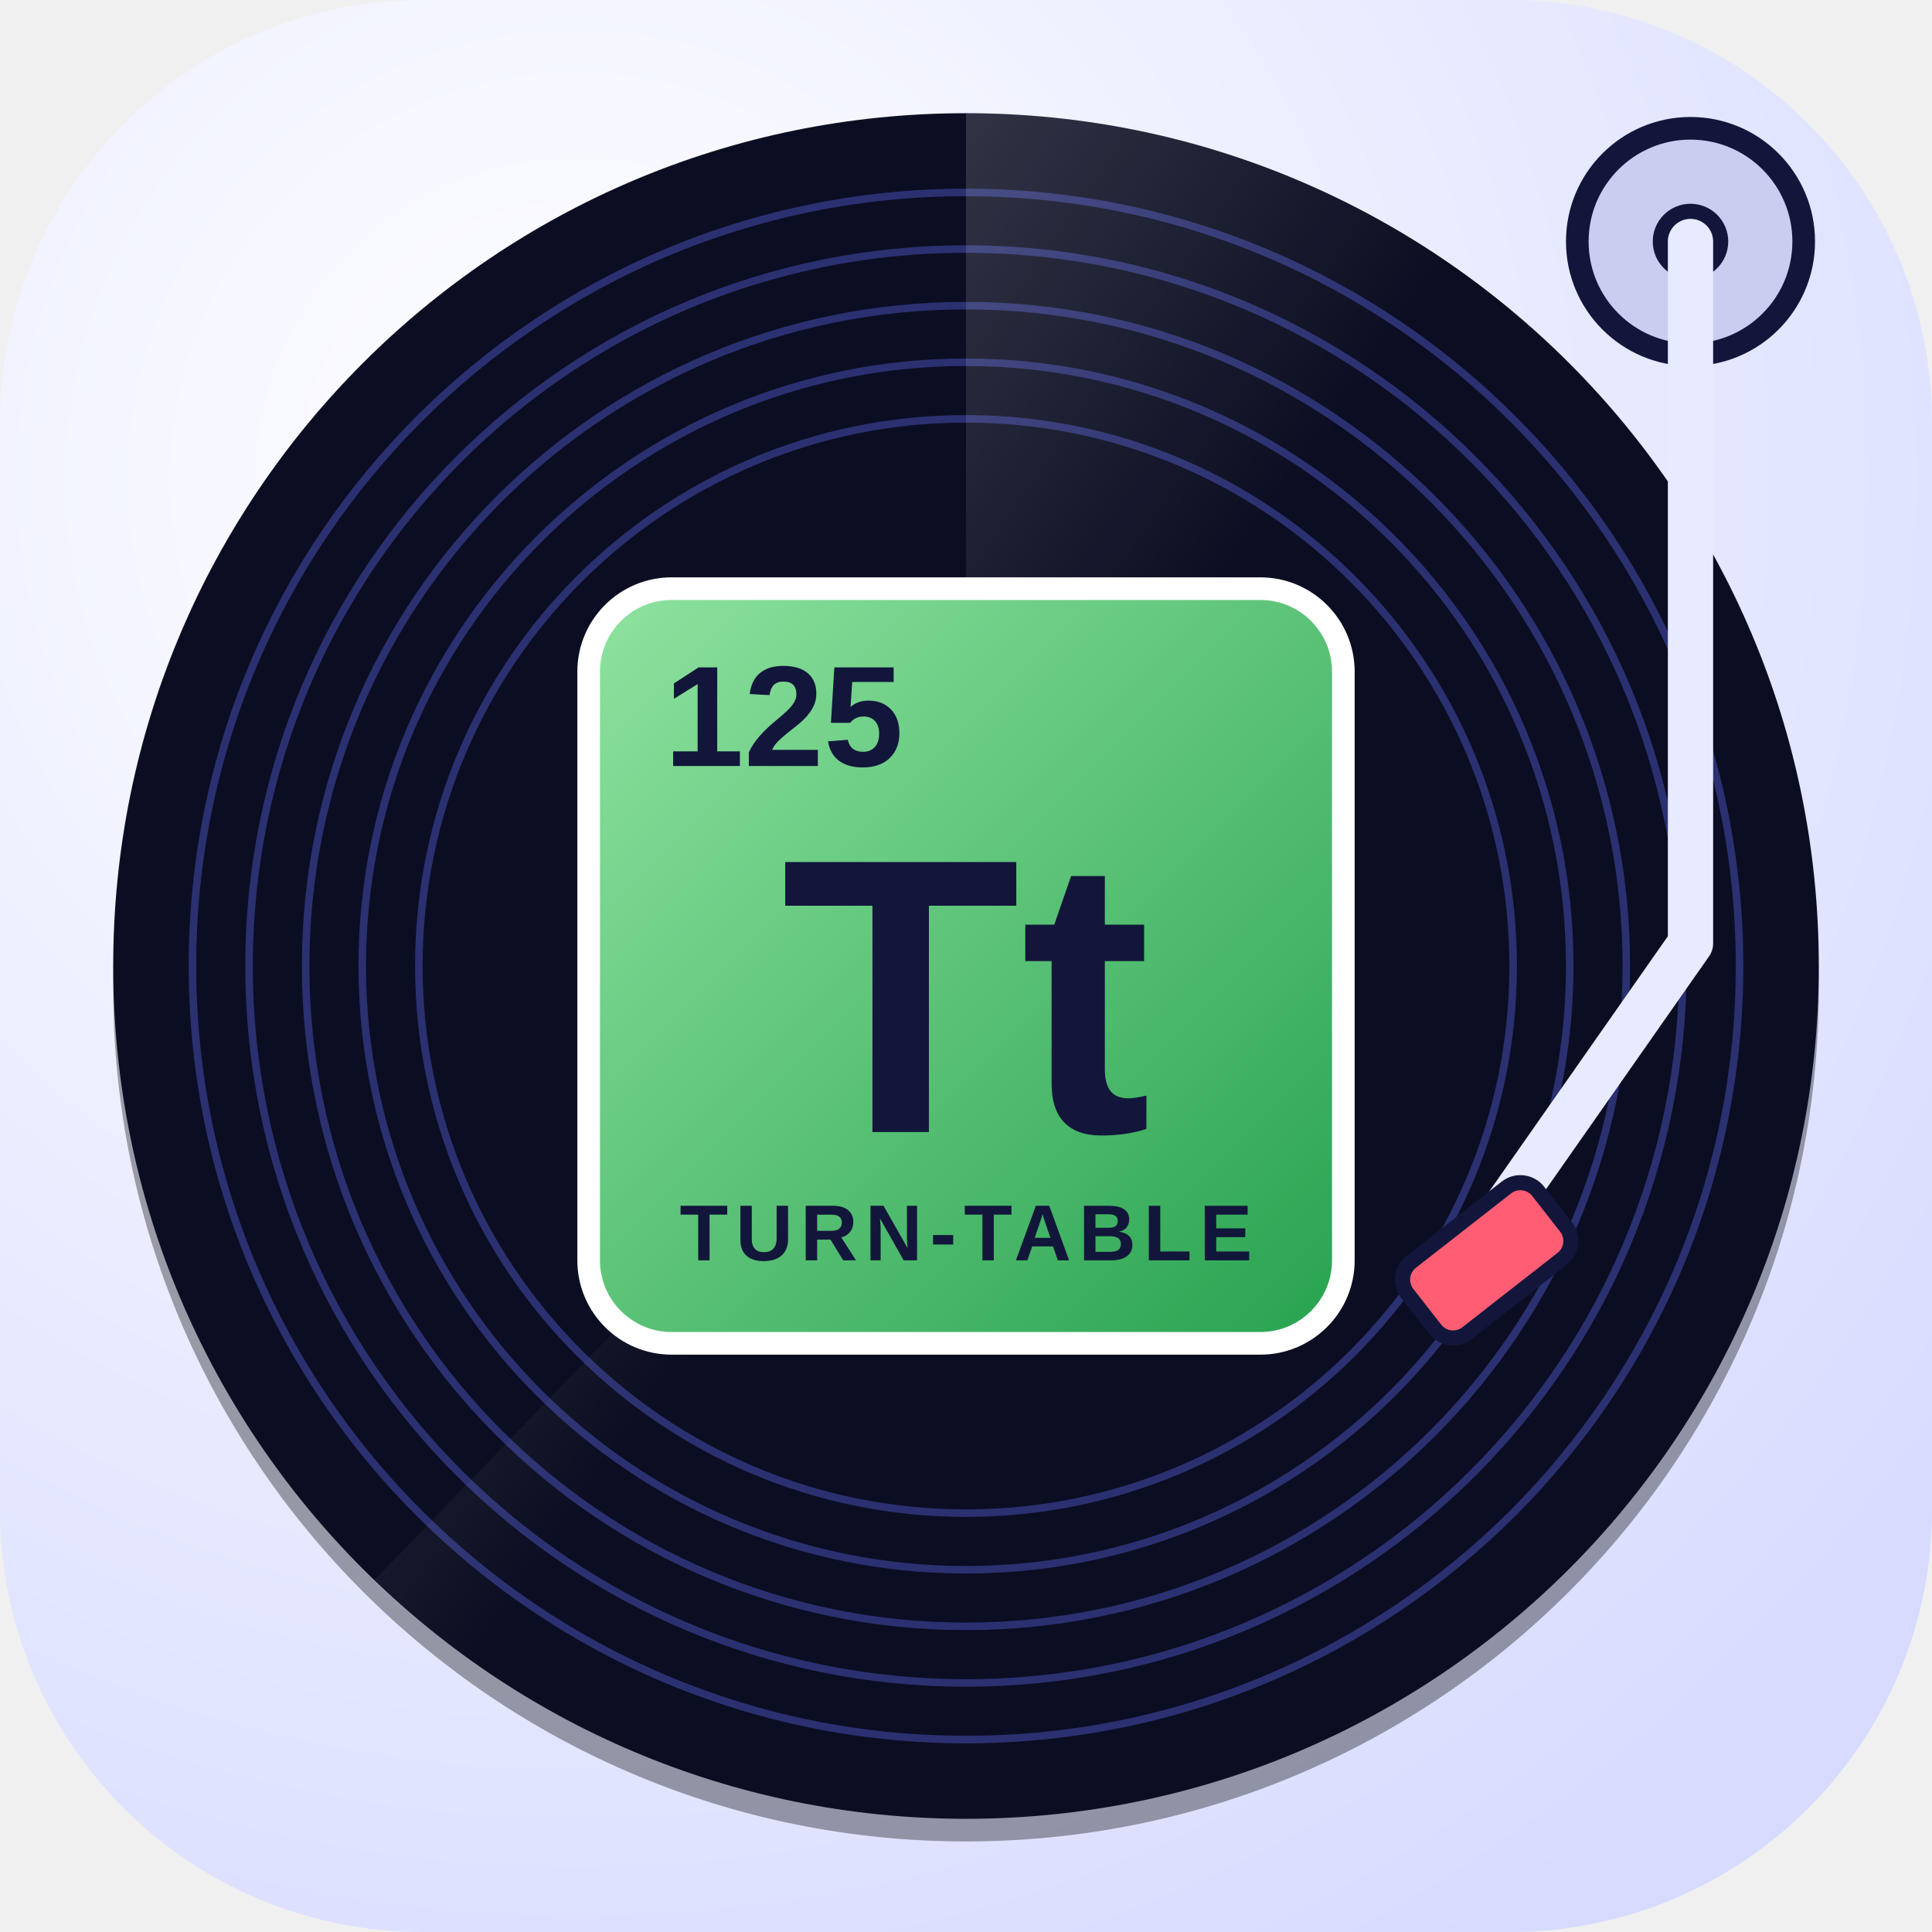
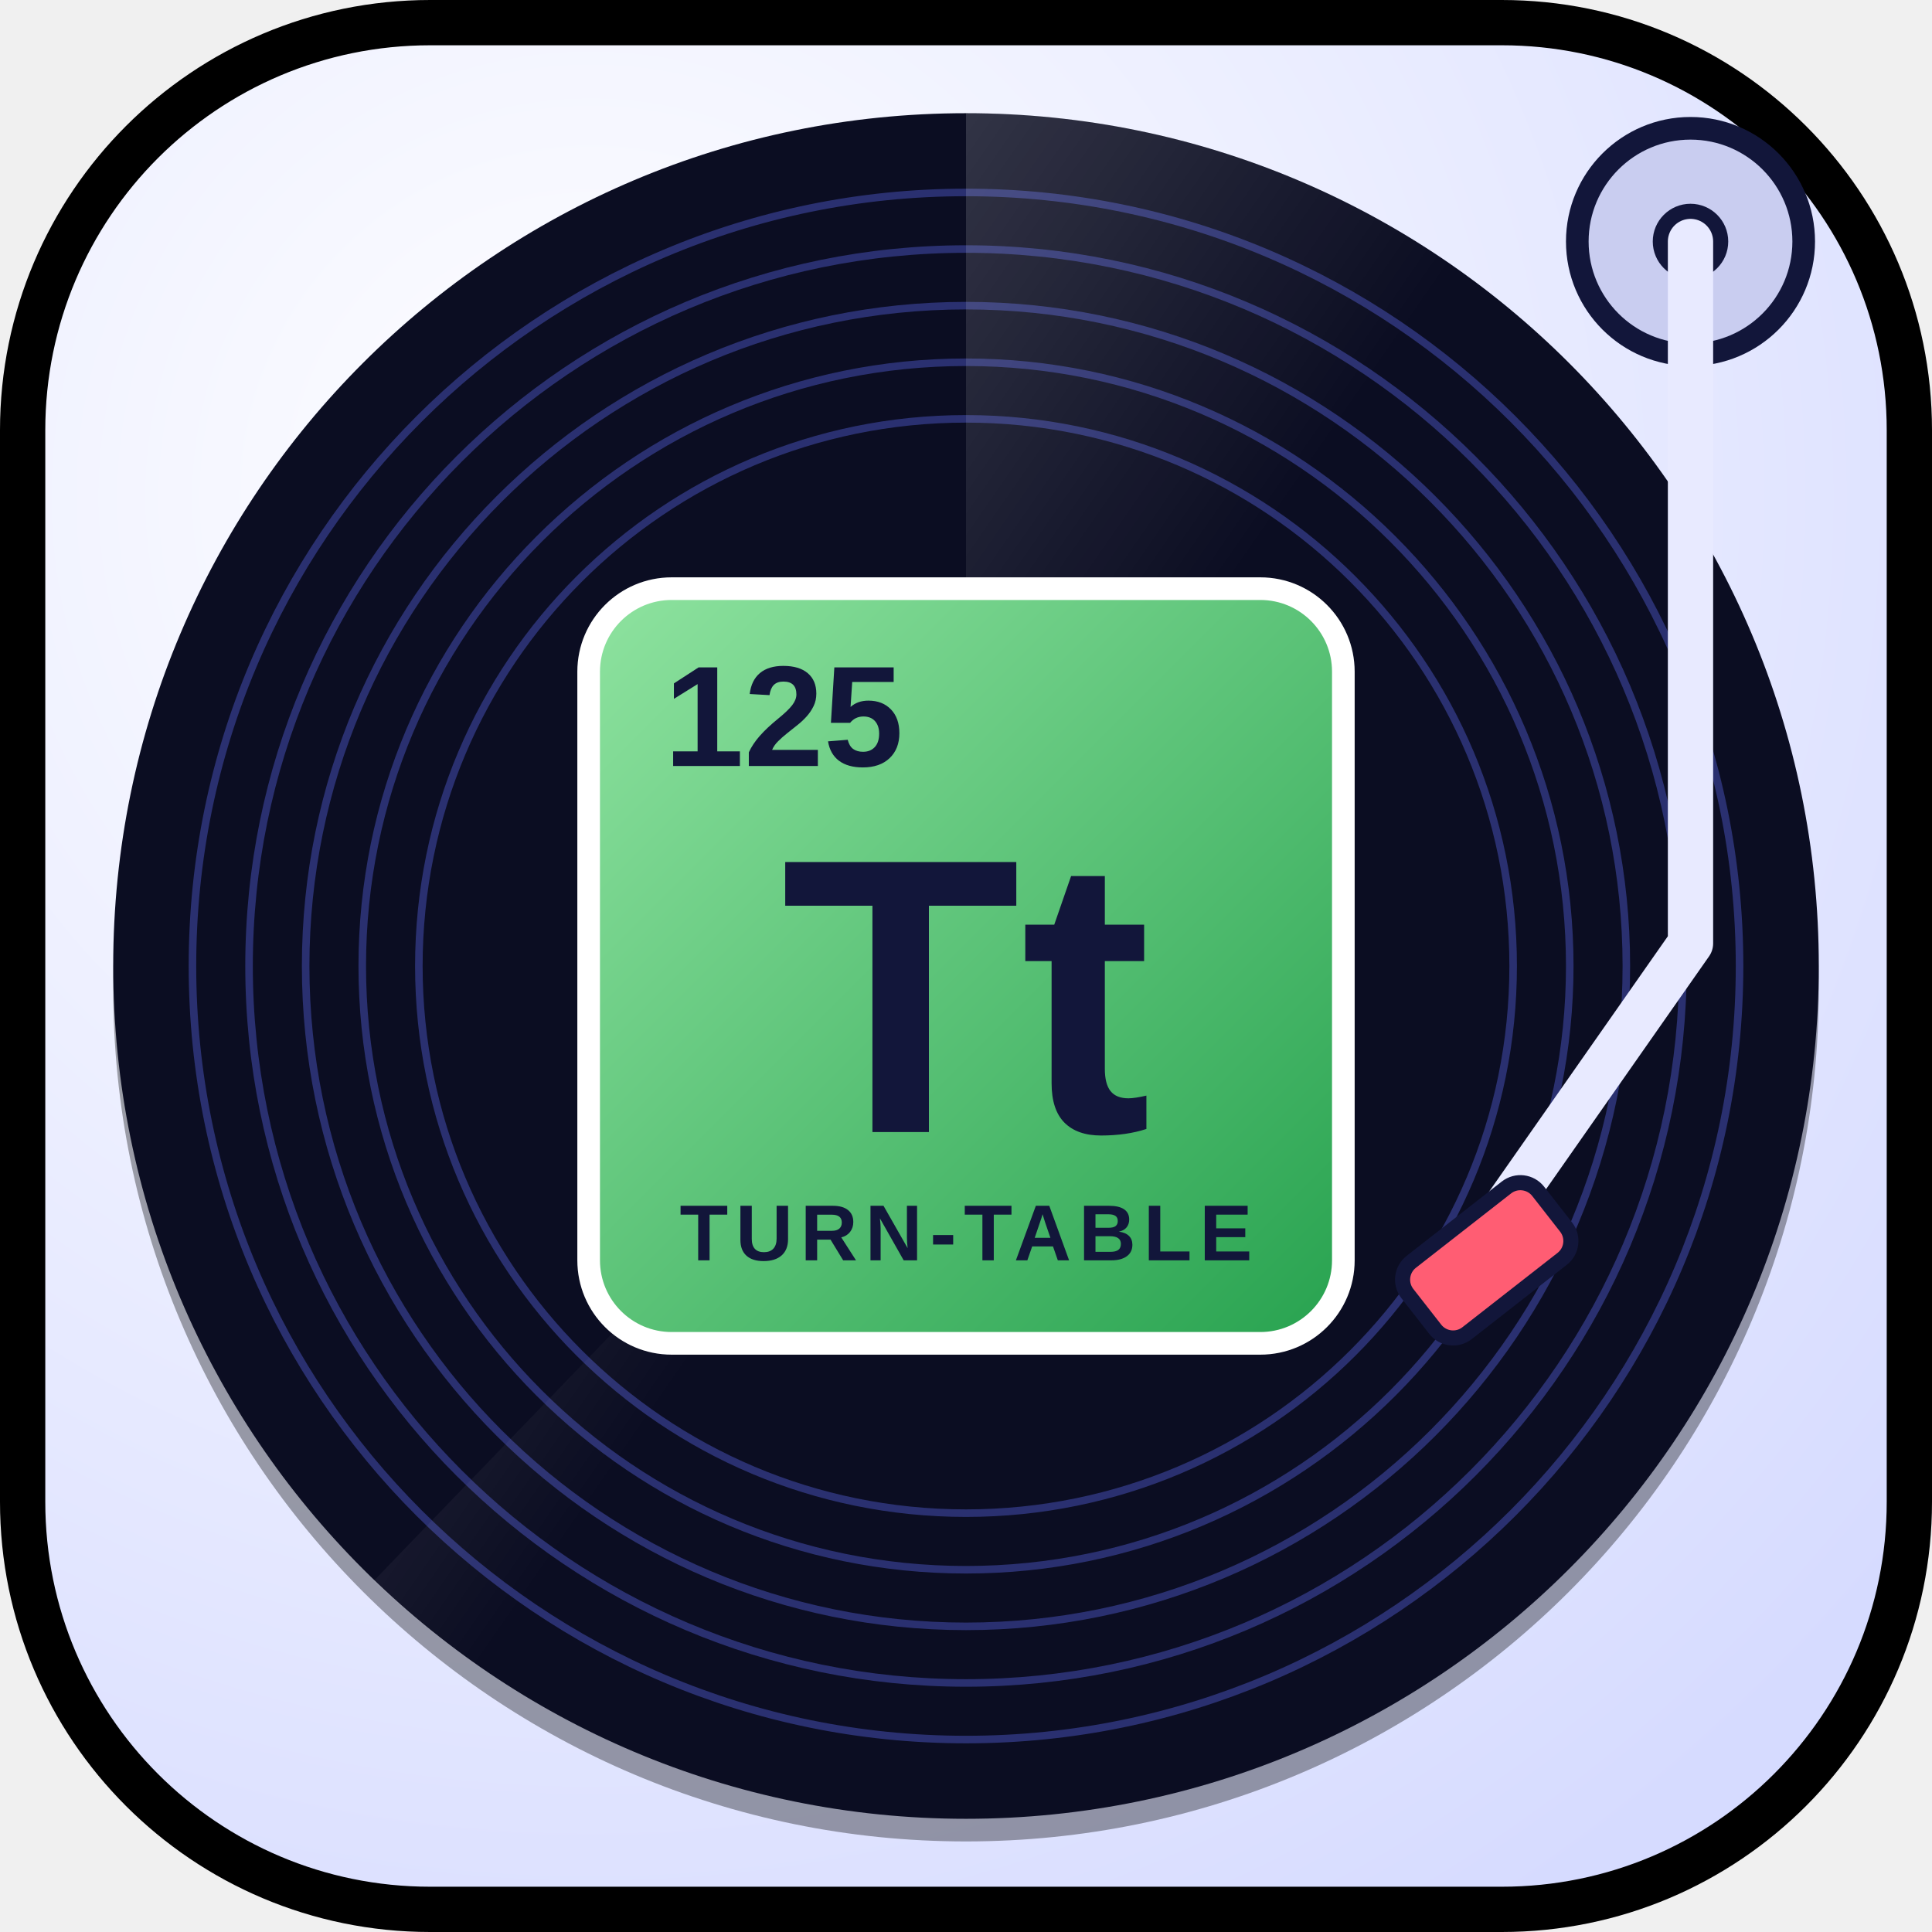
<svg xmlns="http://www.w3.org/2000/svg" viewBox="0 0 512 512" width="512" height="512">
  <defs>
    <radialGradient id="bgg" cx="30%" cy="25%" r="90%">
      <stop offset="0" stop-color="#ffffff" />
      <stop offset="1" stop-color="#d6dbff" />
    </radialGradient>
    <linearGradient id="tile" x1="0" y1="0" x2="1" y2="1">
      <stop offset="0" stop-color="#8fe3a0" />
      <stop offset="1" stop-color="#27a24f" />
    </linearGradient>
    <linearGradient id="shine" x1="0" y1="0" x2="1" y2="1">
      <stop offset="0" stop-color="#fff" stop-opacity=".16" />
      <stop offset=".5" stop-color="#fff" stop-opacity="0" />
    </linearGradient>
  </defs>
-   <rect width="512" height="512" rx="112" fill="url(#bgg)" />
+   <rect x="6" y="6" width="500" height="500" rx="108" fill="url(#bgg)" stroke="#000" stroke-width="12" />
  <g transform="translate(256 256) scale(1.0) translate(-256 -256)">
    <circle cx="256" cy="262" r="226" fill="#000" opacity=".35" />
    <circle cx="256" cy="256" r="226" fill="#0b0d22" />
    <circle cx="256" cy="256" r="205" fill="none" stroke="#2a3070" stroke-width="2" />
    <circle cx="256" cy="256" r="190" fill="none" stroke="#2a3070" stroke-width="2" />
    <circle cx="256" cy="256" r="175" fill="none" stroke="#2a3070" stroke-width="2" />
    <circle cx="256" cy="256" r="160" fill="none" stroke="#2a3070" stroke-width="2" />
    <circle cx="256" cy="256" r="145" fill="none" stroke="#2a3070" stroke-width="2" />
    <path d="M256 256 L256 30 A226 226 0 0 1 413 93 Z" fill="url(#shine)" />
    <path d="M256 256 L256 482 A226 226 0 0 1 99 419 Z" fill="url(#shine)" />
    <rect x="156" y="156" width="200" height="200" rx="22" fill="url(#tile)" stroke="#fff" stroke-width="6" />
    <text x="176" y="203" font-family="Arial,Helvetica,sans-serif" font-weight="700" font-size="38" fill="#12163a">125</text>
    <text x="256" y="300" text-anchor="middle" font-family="Arial,Helvetica,sans-serif" font-weight="800" font-size="104" fill="#12163a">Tt</text>
    <text x="256" y="334" text-anchor="middle" font-family="Arial,Helvetica,sans-serif" font-weight="700" font-size="21" letter-spacing="2" fill="#12163a">TURN-TABLE</text>
    <circle cx="256" cy="256" r="0" fill="#fff" />
    <g>
      <circle cx="448" cy="64" r="30" fill="#c9cdf0" stroke="#12163a" stroke-width="6" />
      <circle cx="448" cy="64" r="10" fill="#12163a" />
      <path d="M448 64 L448 250 L392 330" fill="none" stroke="#e8eaff" stroke-width="12" stroke-linecap="round" stroke-linejoin="round" />
      <rect x="372" y="322" width="44" height="24" rx="6" transform="rotate(-38 394 334)" fill="#ff5d73" stroke="#12163a" stroke-width="4" />
    </g>
  </g>
</svg>
